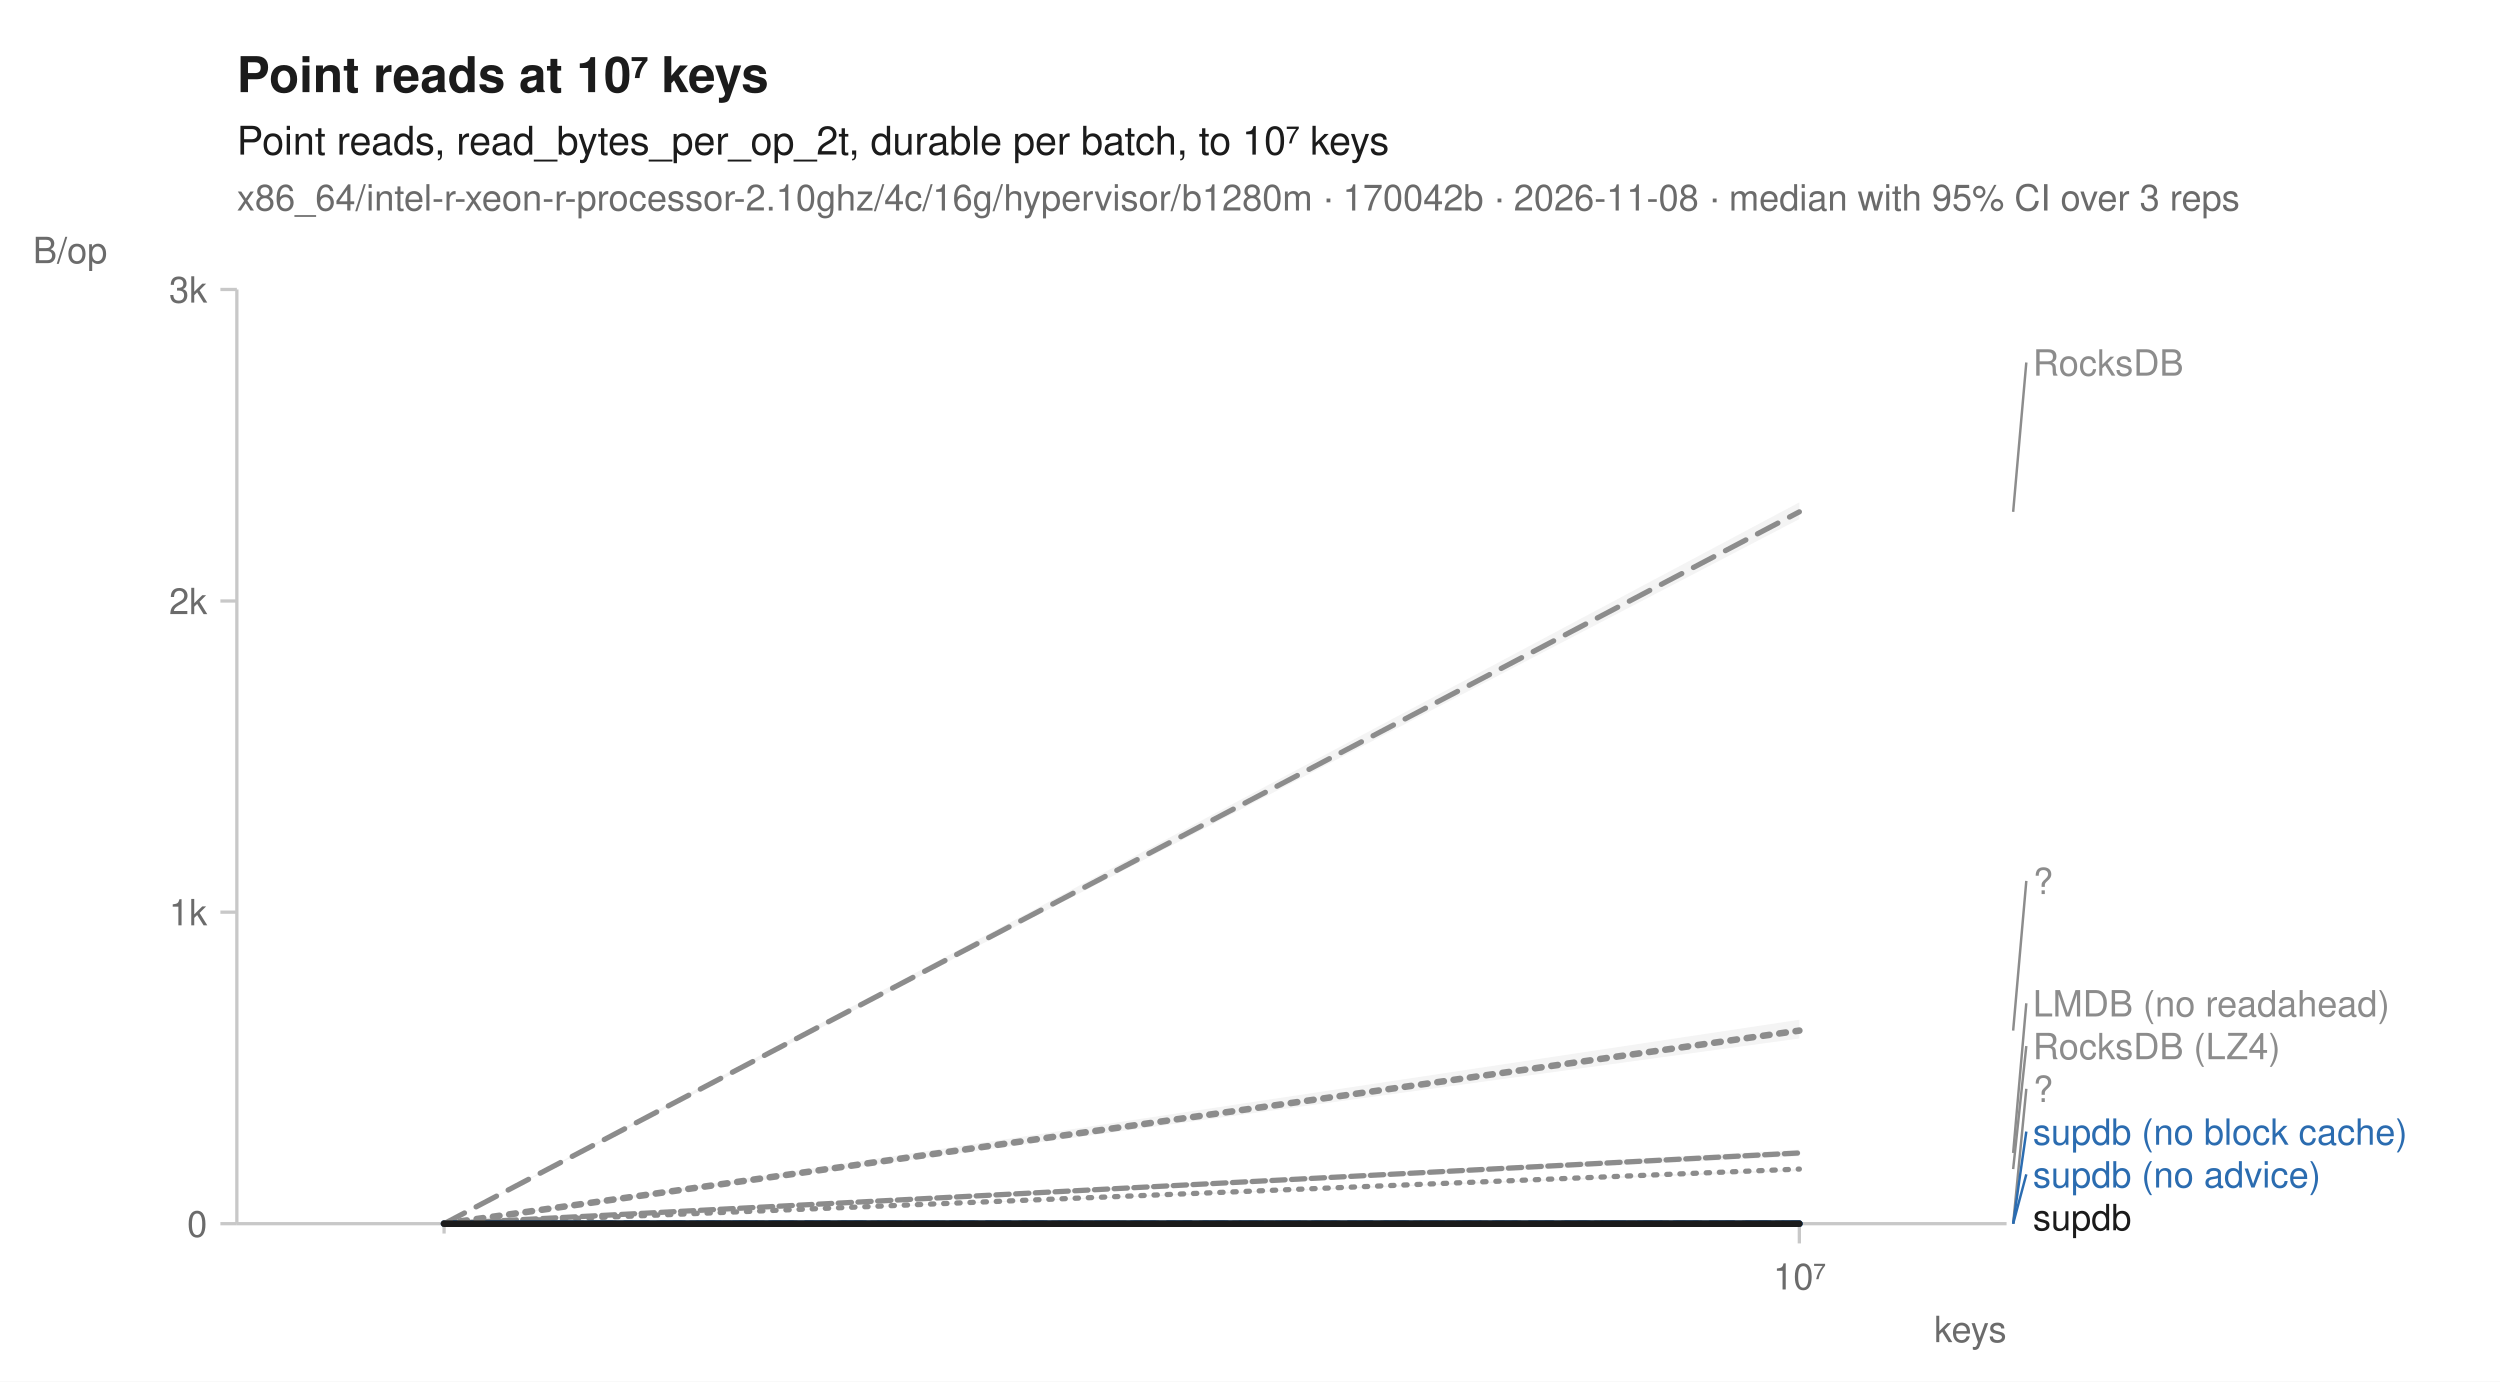
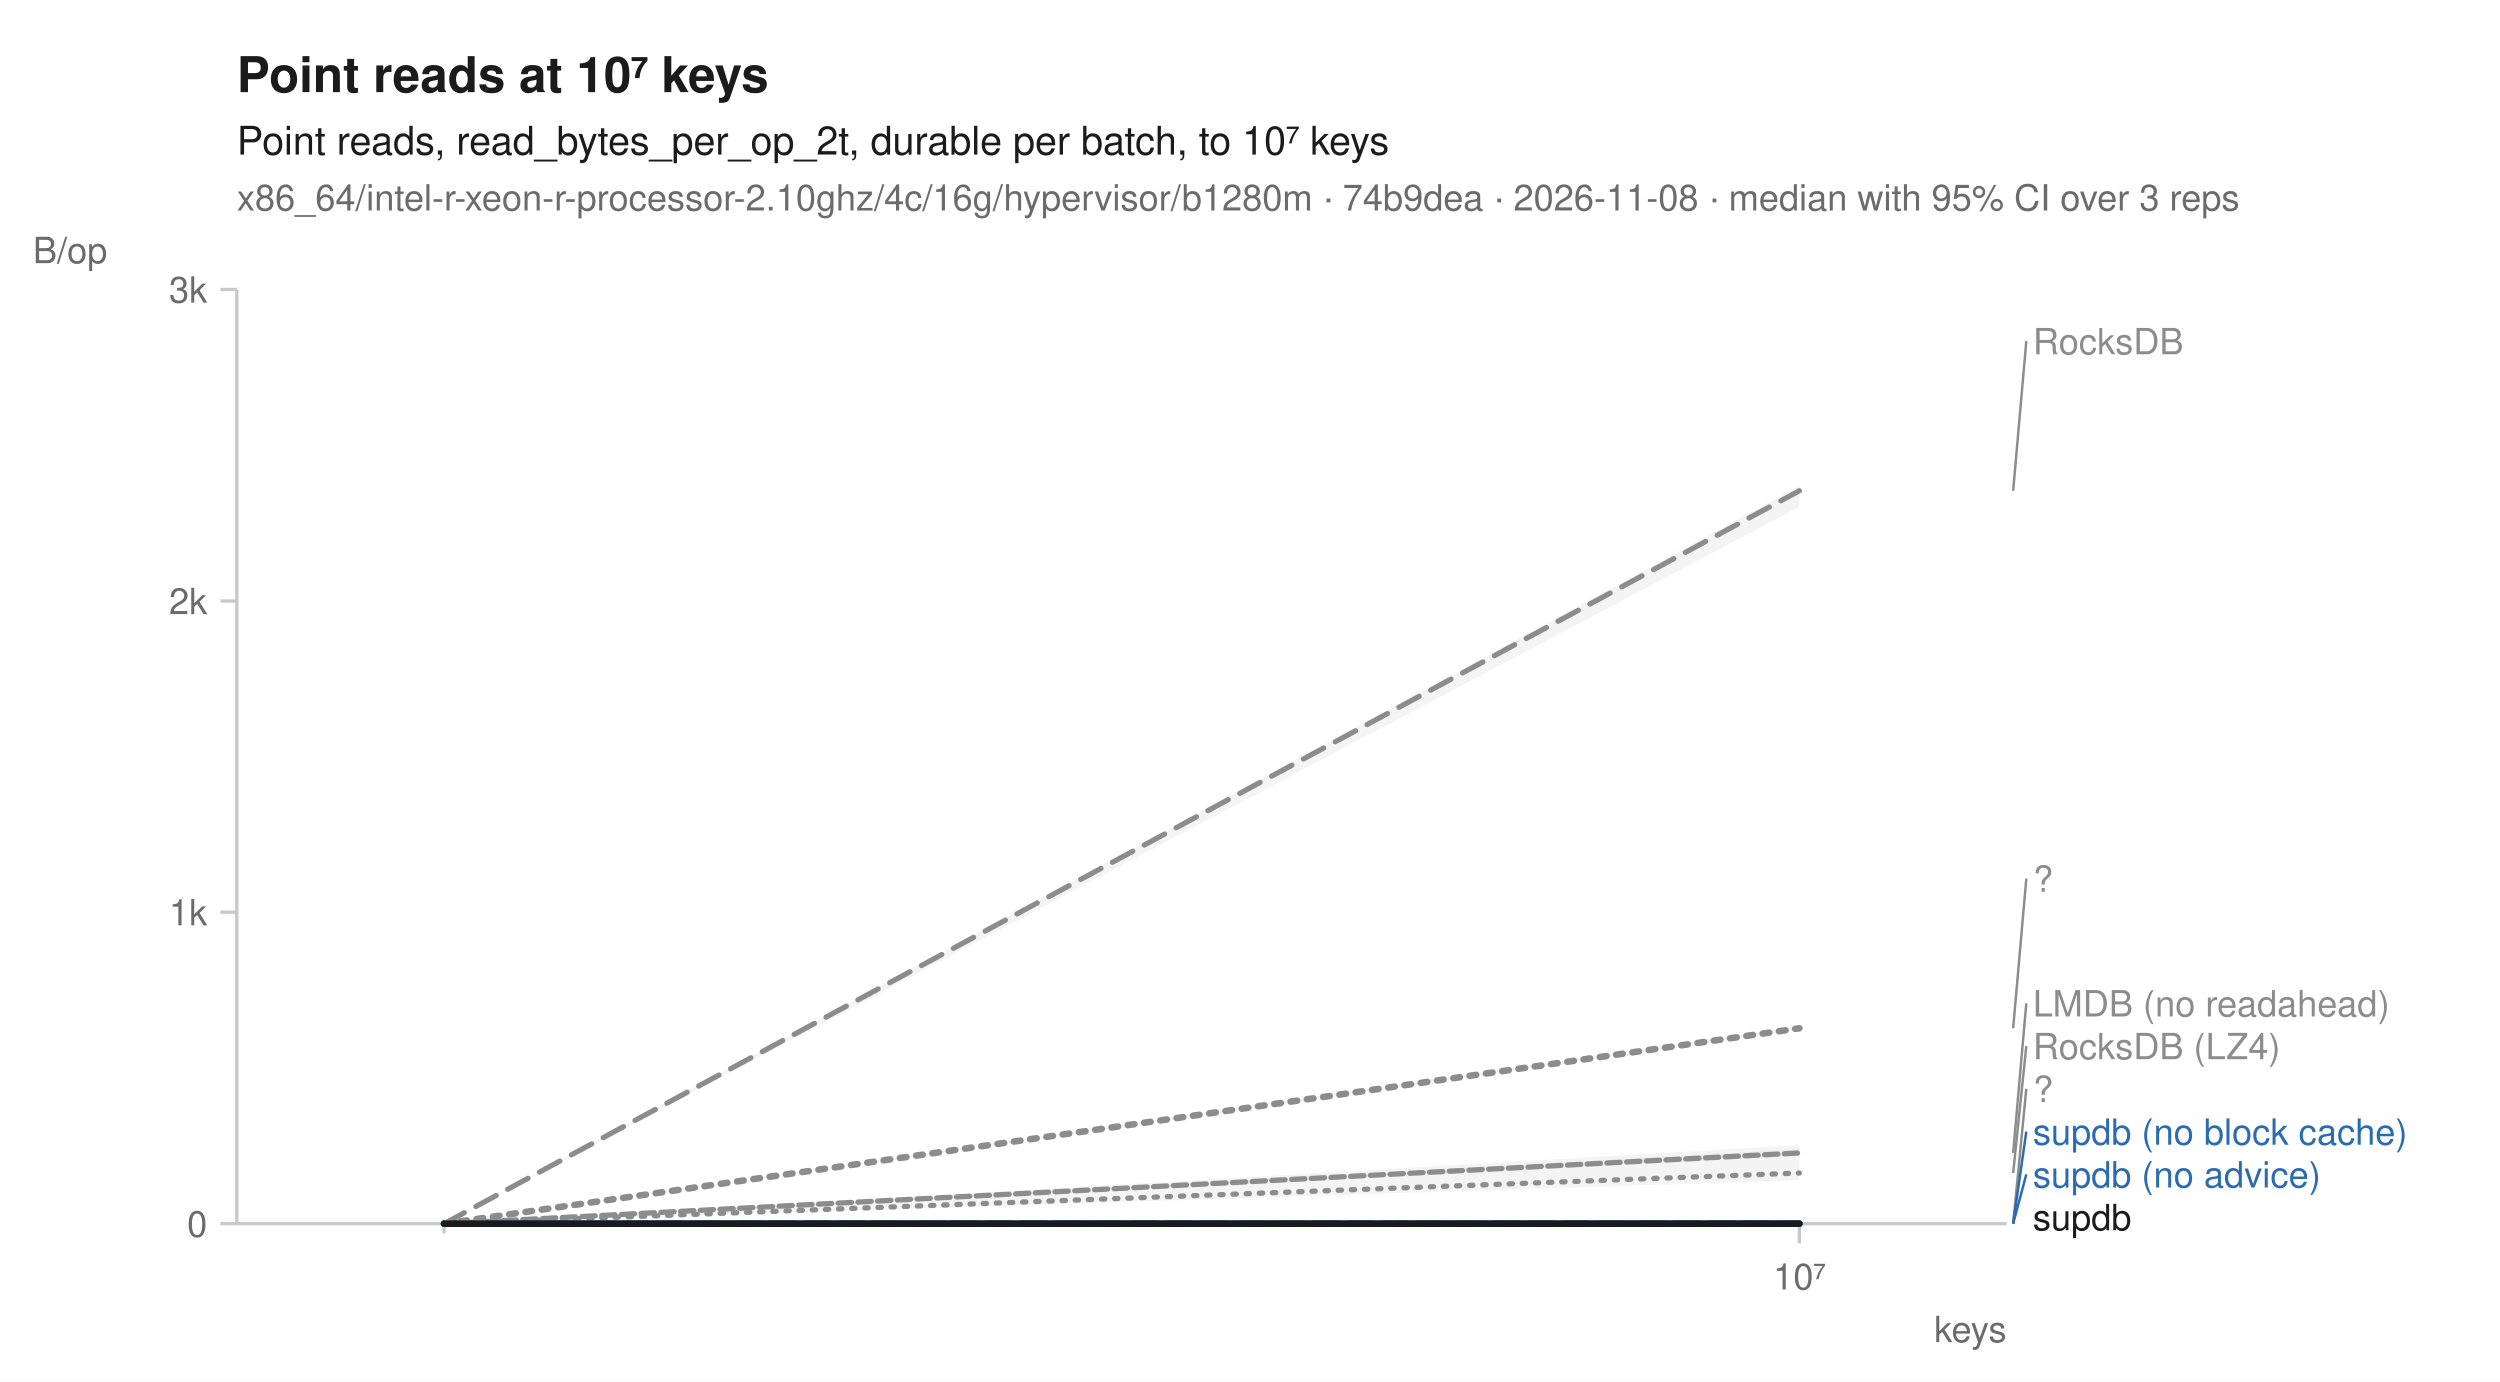
<svg xmlns="http://www.w3.org/2000/svg" width="760" height="420" viewBox="0 0 760 420" font-family="-apple-system, BlinkMacSystemFont, 'Segoe UI', Helvetica, Arial, sans-serif" fill="#1b1b1b">
  <rect width="760" height="420" fill="white" />
  <text x="72" y="28" font-size="15" font-weight="600">Point reads at 10⁷ keys</text>
  <text x="72" y="47" font-size="12">Point reads, read_bytes_per_op_2t, durable per batch, to 10⁷ keys</text>
-   <text x="72" y="64" font-size="11" fill="#6b6b6b">x86_64/intel-r-xeon-r-processor-2.10ghz/4c/16g/hypervisor/b1280m · 170042b · 2026-11-08 · median with 95% CI over 3 reps</text>
+   <text x="72" y="64" font-size="11" fill="#6b6b6b">x86_64/intel-r-xeon-r-processor-2.10ghz/4c/16g/hypervisor/b1280m · 74b9dea · 2026-11-08 · median with 95% CI over 3 reps</text>
  <line x1="72" y1="372" x2="610" y2="372" stroke="#c8c8c8" stroke-width="1" />
  <line x1="72" y1="88" x2="72" y2="372" stroke="#c8c8c8" stroke-width="1" />
  <line x1="135.0" y1="372" x2="135.0" y2="375" stroke="#c8c8c8" stroke-width="1" />
  <line x1="547.0" y1="372" x2="547.0" y2="378" stroke="#c8c8c8" stroke-width="1" />
  <text x="547.0" y="392" font-size="11" text-anchor="middle" fill="#6b6b6b">10⁷</text>
  <text x="610" y="408" font-size="11" text-anchor="end" fill="#6b6b6b">keys</text>
  <line x1="67" y1="372.0" x2="72" y2="372.0" stroke="#c8c8c8" stroke-width="1" />
  <text x="63" y="376.0" font-size="11" text-anchor="end" fill="#6b6b6b">0</text>
  <line x1="67" y1="277.3" x2="72" y2="277.3" stroke="#c8c8c8" stroke-width="1" />
  <text x="63" y="281.3" font-size="11" text-anchor="end" fill="#6b6b6b">1k</text>
  <line x1="67" y1="182.7" x2="72" y2="182.7" stroke="#c8c8c8" stroke-width="1" />
  <text x="63" y="186.7" font-size="11" text-anchor="end" fill="#6b6b6b">2k</text>
  <line x1="67" y1="88.0" x2="72" y2="88.0" stroke="#c8c8c8" stroke-width="1" />
  <text x="63" y="92.0" font-size="11" text-anchor="end" fill="#6b6b6b">3k</text>
  <text x="10" y="80" font-size="11" text-anchor="start" fill="#6b6b6b">B/op</text>
-   <path d="M135.0,372.0 L547.0,355.4 L547.0,356.0 L135.0,372.0 Z" fill="#8c8c8c" fill-opacity="0.10" />
-   <path d="M135.0,372.0 L547.0,349.5 L547.0,351.5 L135.0,372.0 Z" fill="#8c8c8c" fill-opacity="0.10" />
+   <path d="M135.0,372.0 L547.0,348.1 L547.0,358.8 L135.0,372.0 Z" fill="#8c8c8c" fill-opacity="0.10" />
+   <path d="M135.0,372.0 L547.0,349.4 L547.0,351.4 L135.0,372.0 Z" fill="#8c8c8c" fill-opacity="0.10" />
  <path d="M135.0,372.0 L547.0,372.0 L547.0,372.0 L135.0,372.0 Z" fill="#8c8c8c" fill-opacity="0.10" />
-   <path d="M135.0,372.0 L547.0,152.7 L547.0,157.8 L135.0,372.0 Z" fill="#8c8c8c" fill-opacity="0.10" />
+   <path d="M135.0,372.0 L547.0,147.7 L547.0,154.1 L135.0,372.0 Z" fill="#8c8c8c" fill-opacity="0.10" />
  <path d="M135.0,372.0 L547.0,372.0 L547.0,372.0 L135.0,372.0 Z" fill="#2b6cb0" fill-opacity="0.10" />
  <path d="M135.0,372.0 L547.0,372.0 L547.0,372.0 L135.0,372.0 Z" fill="#2b6cb0" fill-opacity="0.10" />
-   <path d="M135.0,372.0 L547.0,310.0 L547.0,315.7 L135.0,372.0 Z" fill="#8c8c8c" fill-opacity="0.10" />
+   <path d="M135.0,372.0 L547.0,311.9 L547.0,313.1 L135.0,372.0 Z" fill="#8c8c8c" fill-opacity="0.10" />
  <path d="M135.0,372.0 L547.0,372.0 L547.0,372.0 L135.0,372.0 Z" fill="#1b1b1b" fill-opacity="0.10" />
-   <path d="M135.0,372.0 L547.0,355.4 " fill="none" stroke="#8c8c8c" stroke-width="1.6" stroke-linejoin="round" stroke-linecap="round" stroke-dasharray="1,3" />
+   <path d="M135.0,372.0 L547.0,356.6 " fill="none" stroke="#8c8c8c" stroke-width="1.6" stroke-linejoin="round" stroke-linecap="round" stroke-dasharray="1,3" />
  <path d="M135.0,372.0 L547.0,350.5 " fill="none" stroke="#8c8c8c" stroke-width="1.6" stroke-linejoin="round" stroke-linecap="round" stroke-dasharray="4,2" />
  <path d="M135.0,372.0 L547.0,372.0 " fill="none" stroke="#8c8c8c" stroke-width="2" stroke-linejoin="round" stroke-linecap="round" stroke-dasharray="2,3" />
-   <path d="M135.0,372.0 L547.0,155.6 " fill="none" stroke="#8c8c8c" stroke-width="1.6" stroke-linejoin="round" stroke-linecap="round" stroke-dasharray="7,4" />
+   <path d="M135.0,372.0 L547.0,149.2 " fill="none" stroke="#8c8c8c" stroke-width="1.6" stroke-linejoin="round" stroke-linecap="round" stroke-dasharray="7,4" />
  <path d="M135.0,372.0 L547.0,372.0 " fill="none" stroke="#2b6cb0" stroke-width="2" stroke-linejoin="round" stroke-linecap="round" stroke-dasharray="7,4" />
  <path d="M135.0,372.0 L547.0,372.0 " fill="none" stroke="#2b6cb0" stroke-width="2" stroke-linejoin="round" stroke-linecap="round" />
-   <path d="M135.0,372.0 L547.0,313.3 " fill="none" stroke="#8c8c8c" stroke-width="2" stroke-linejoin="round" stroke-linecap="round" stroke-dasharray="2,3" />
+   <path d="M135.0,372.0 L547.0,312.6 " fill="none" stroke="#8c8c8c" stroke-width="2" stroke-linejoin="round" stroke-linecap="round" stroke-dasharray="2,3" />
  <path d="M135.0,372.0 L547.0,372.0 " fill="none" stroke="#1b1b1b" stroke-width="2" stroke-linejoin="round" stroke-linecap="round" />
-   <line x1="612.0" y1="155.6" x2="616.0" y2="110.2" stroke="#8c8c8c" stroke-width="0.75" />
-   <text x="618.0" y="114.2" font-size="11" fill="#8c8c8c">RocksDB</text>
-   <line x1="612.0" y1="313.3" x2="616.0" y2="267.8" stroke="#8c8c8c" stroke-width="0.75" />
-   <text x="618.0" y="271.8" font-size="11" fill="#8c8c8c">?</text>
+   <line x1="612.0" y1="149.2" x2="616.0" y2="103.7" stroke="#8c8c8c" stroke-width="0.75" />
+   <text x="618.0" y="107.7" font-size="11" fill="#8c8c8c">RocksDB</text>
+   <line x1="612.0" y1="312.6" x2="616.0" y2="267.1" stroke="#8c8c8c" stroke-width="0.75" />
+   <text x="618.0" y="271.1" font-size="11" fill="#8c8c8c">?</text>
  <line x1="612.0" y1="350.5" x2="616.0" y2="305.0" stroke="#8c8c8c" stroke-width="0.75" />
  <text x="618.0" y="309.0" font-size="11" fill="#8c8c8c">LMDB (no readahead)</text>
-   <line x1="612.0" y1="355.4" x2="616.0" y2="318.0" stroke="#8c8c8c" stroke-width="0.75" />
+   <line x1="612.0" y1="356.6" x2="616.0" y2="318.0" stroke="#8c8c8c" stroke-width="0.75" />
  <text x="618.0" y="322.0" font-size="11" fill="#8c8c8c">RocksDB (LZ4)</text>
  <line x1="612.0" y1="372.0" x2="616.0" y2="331.0" stroke="#8c8c8c" stroke-width="0.75" />
  <text x="618.0" y="335.0" font-size="11" fill="#8c8c8c">?</text>
  <line x1="612.0" y1="372.0" x2="616.0" y2="344.0" stroke="#2b6cb0" stroke-width="0.75" />
  <text x="618.0" y="348.0" font-size="11" fill="#2b6cb0">supdb (no block cache)</text>
  <line x1="612.0" y1="372.0" x2="616.0" y2="357.0" stroke="#2b6cb0" stroke-width="0.75" />
  <text x="618.0" y="361.0" font-size="11" fill="#2b6cb0">supdb (no advice)</text>
  <text x="618.0" y="374.0" font-size="11" fill="#1b1b1b">supdb</text>
</svg>
